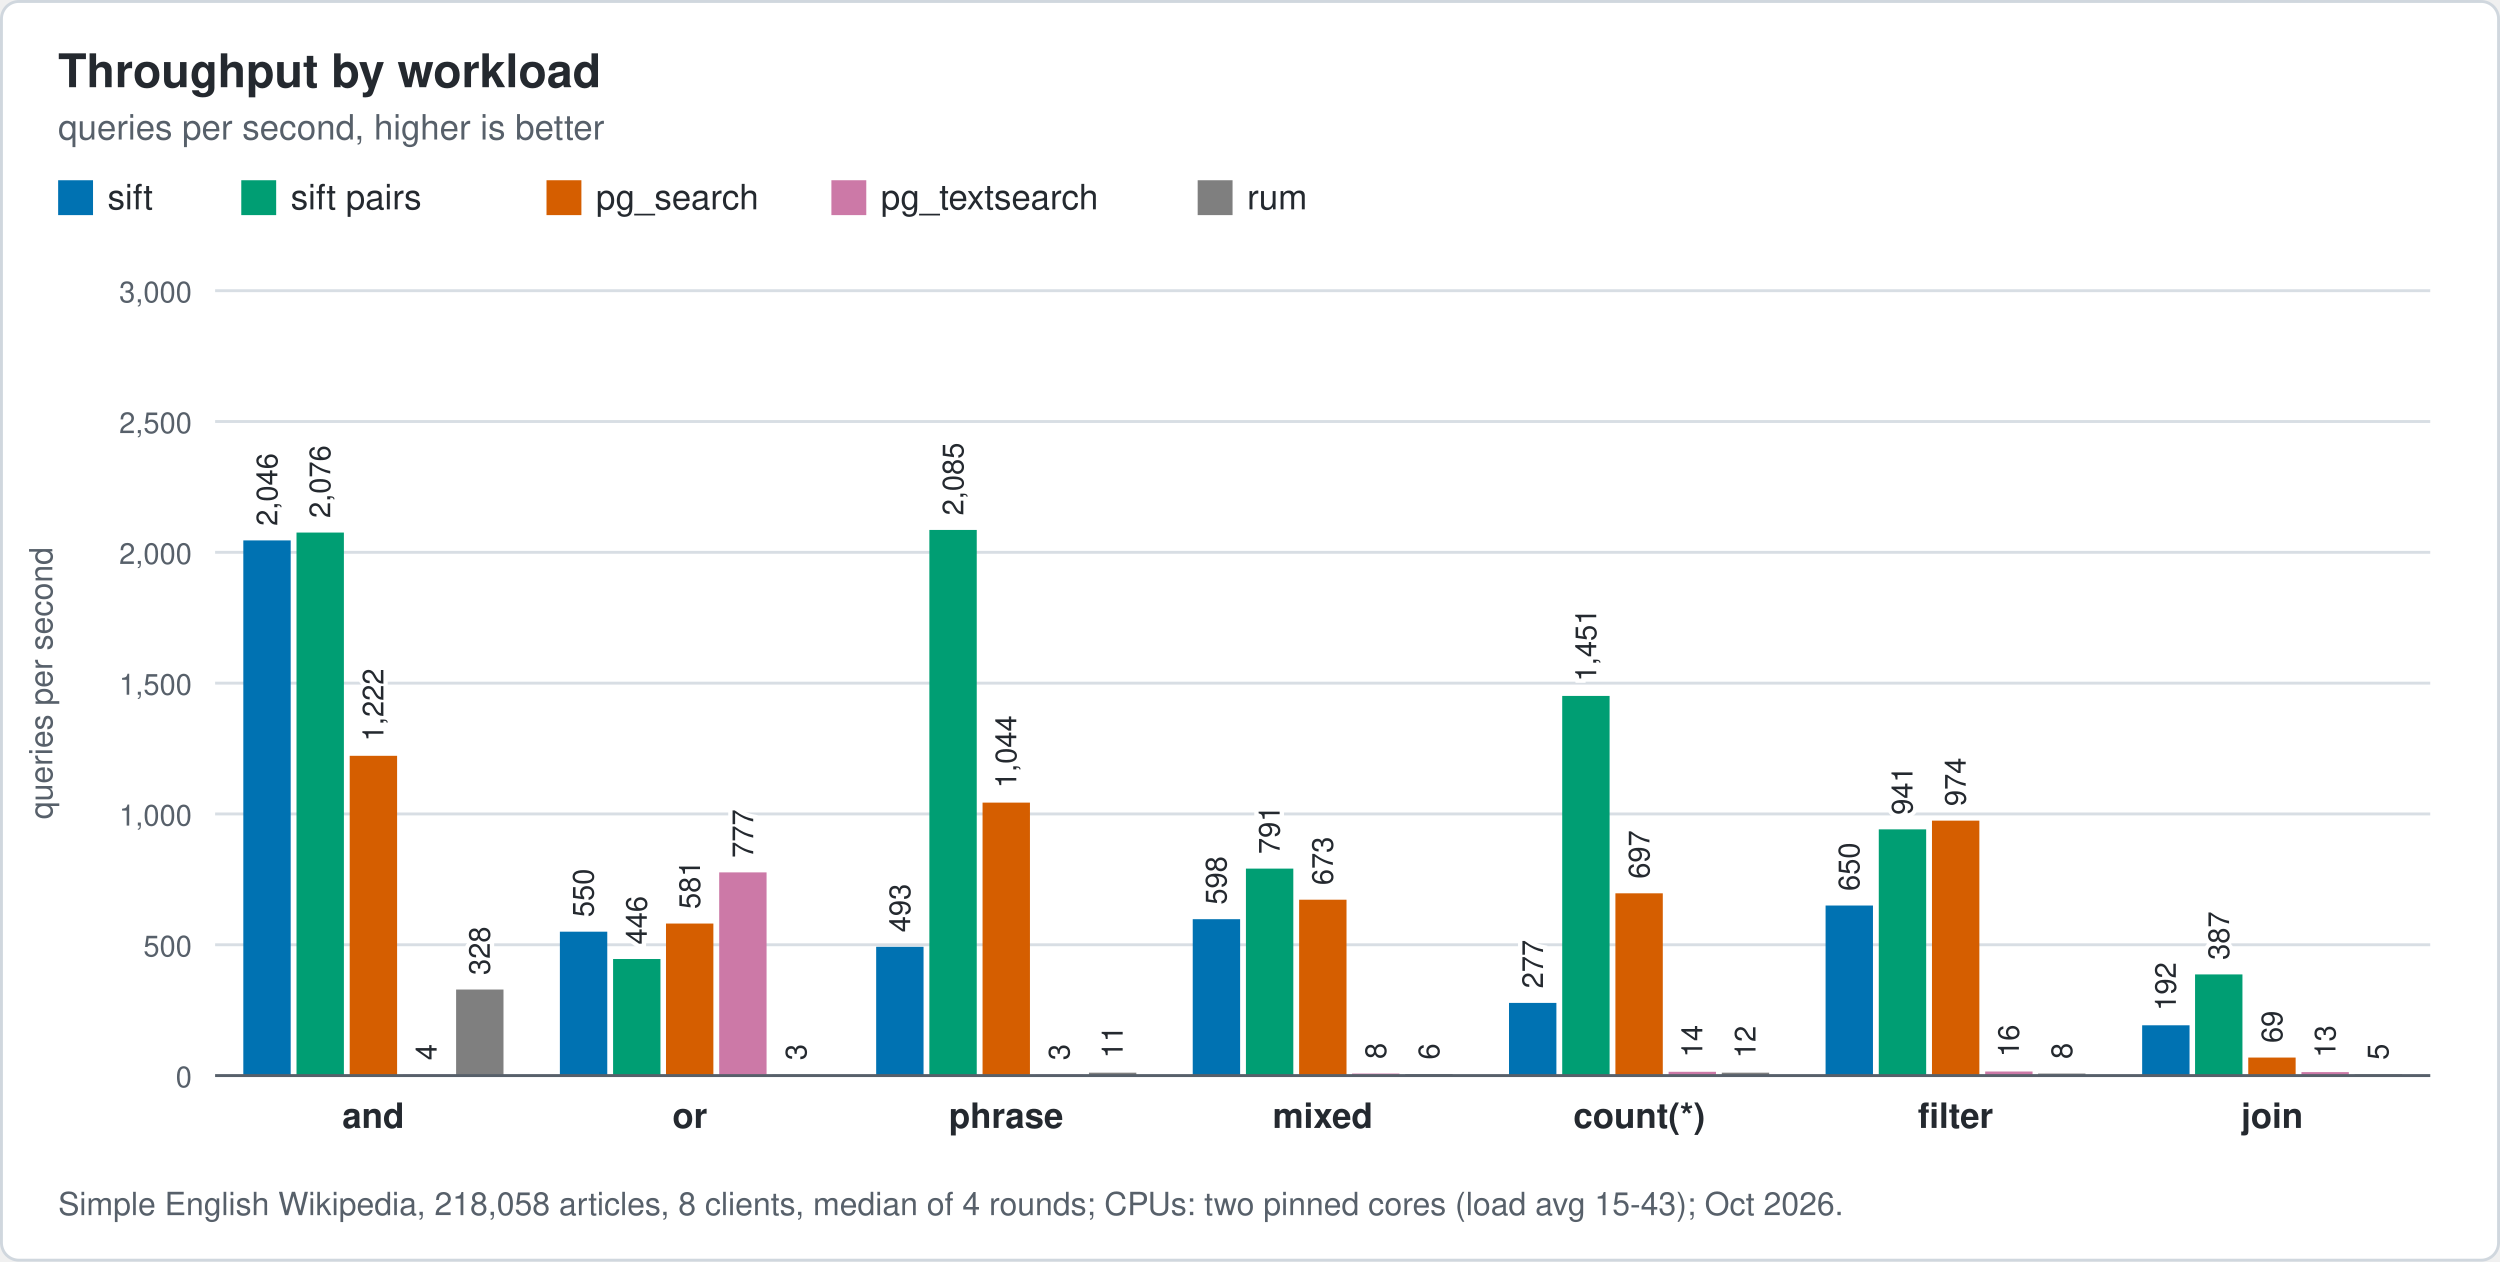
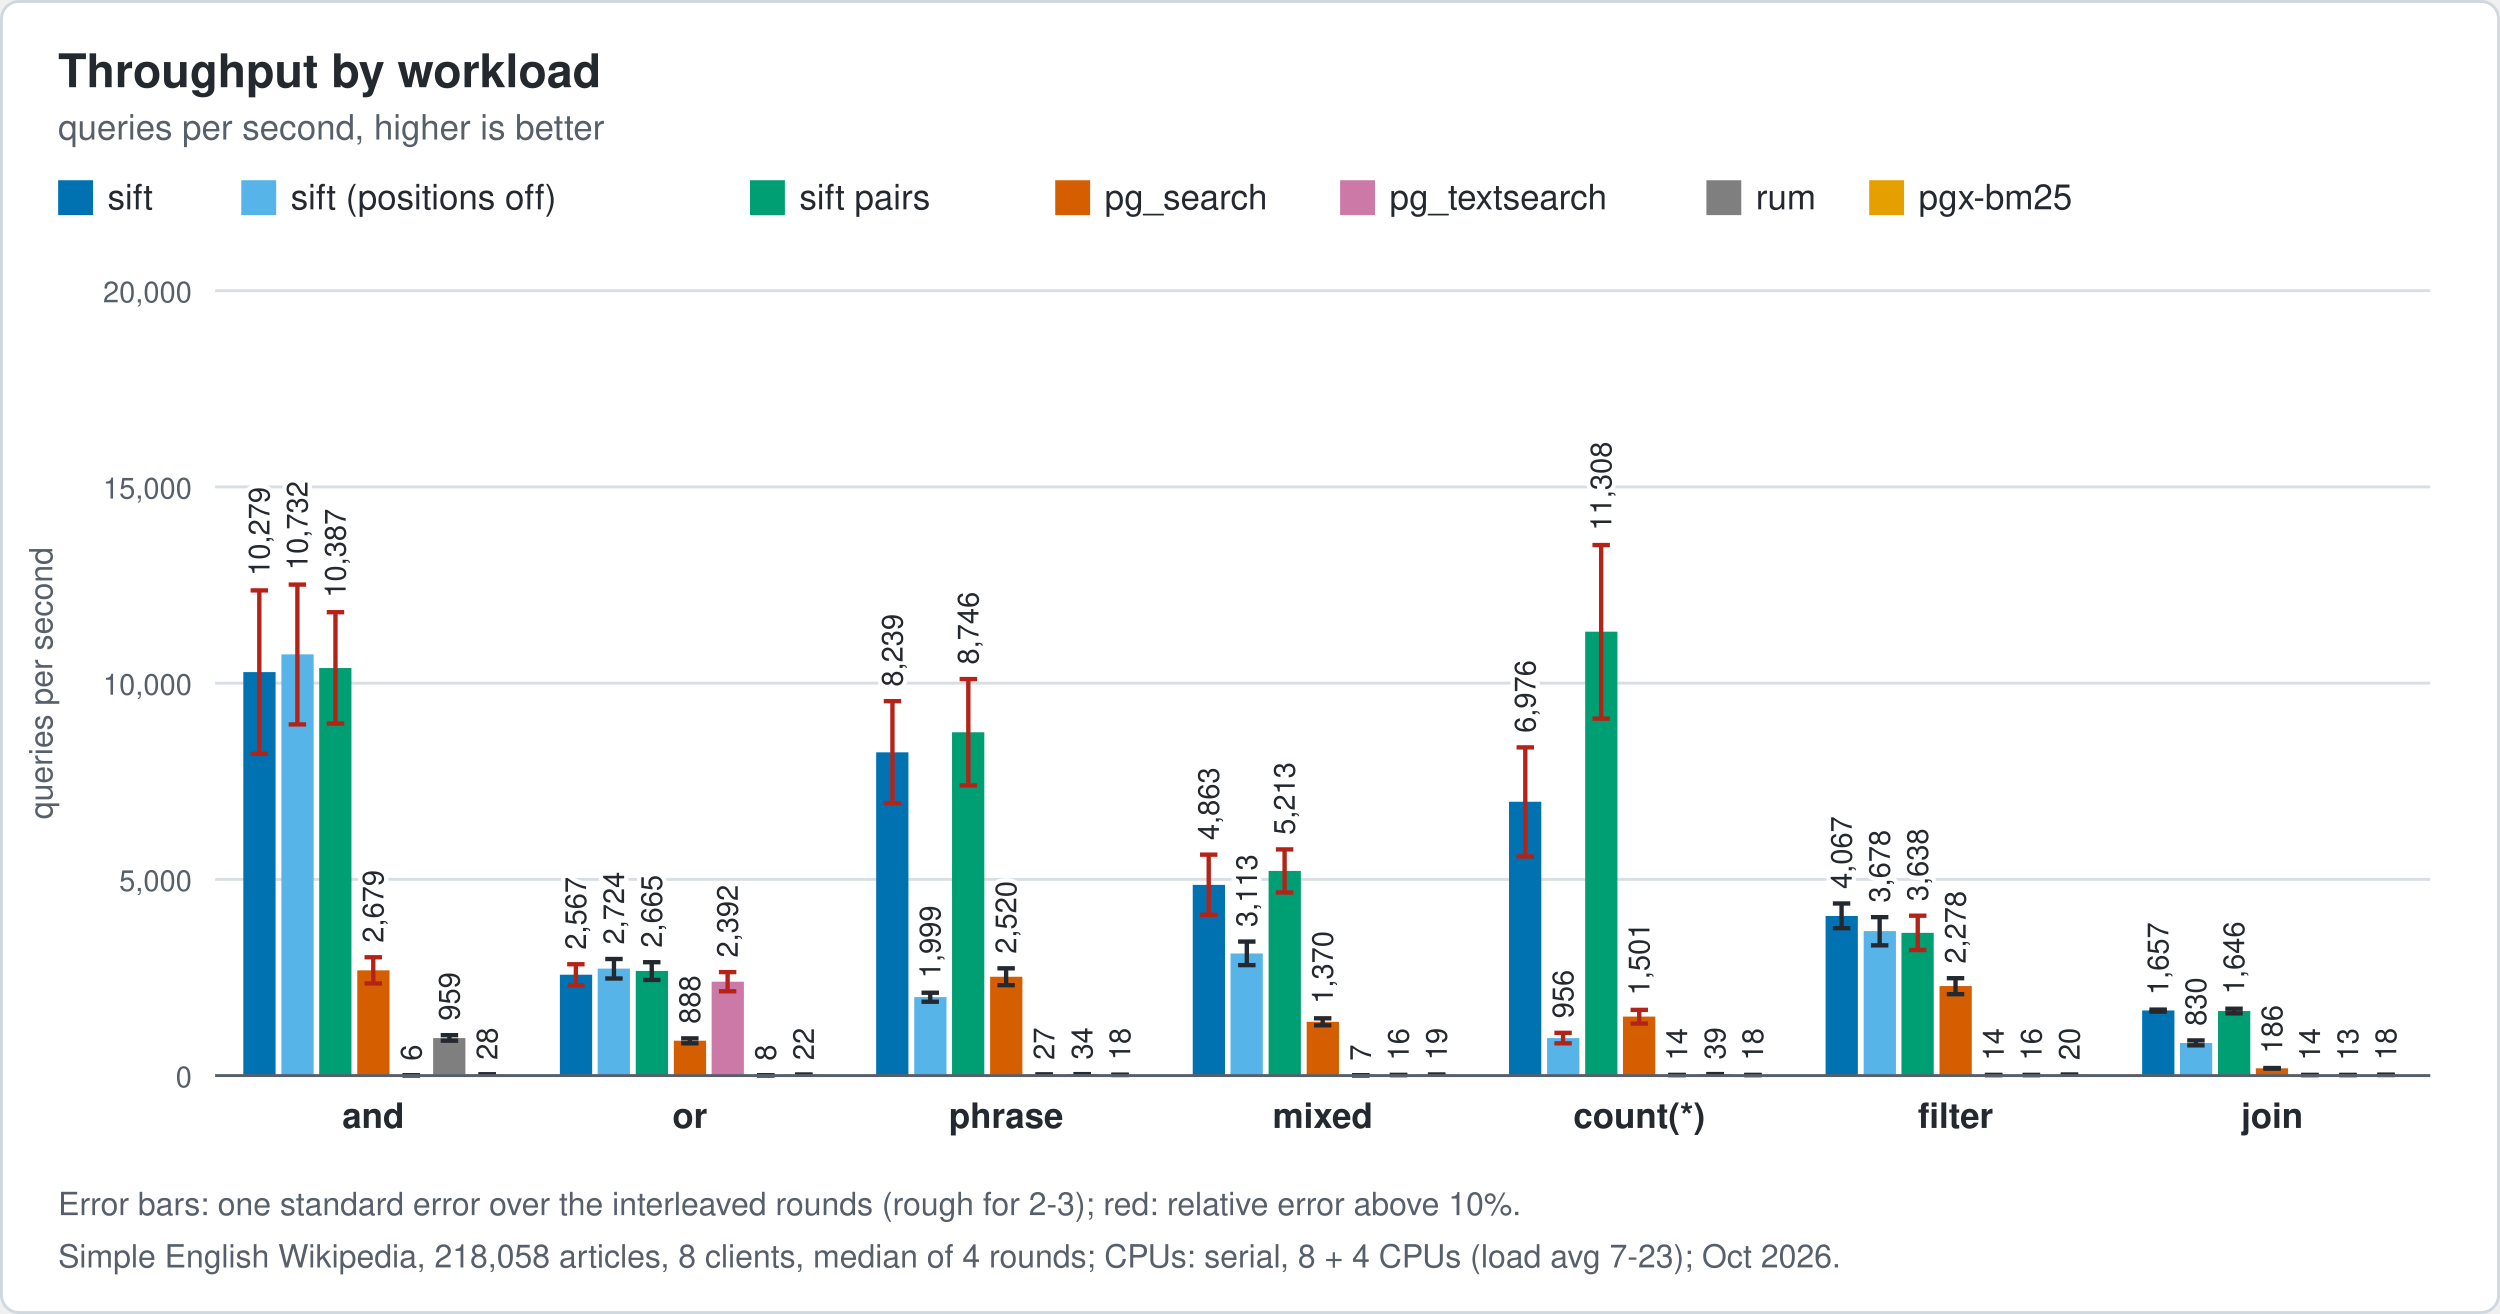
- <svg xmlns="http://www.w3.org/2000/svg" width="860" height="434" viewBox="0 0 860 434" role="img" aria-labelledby="t d" font-family="Helvetica, Arial, sans-serif">
-   <rect x="0.5" y="0.5" width="859" height="433" rx="6" fill="#ffffff" stroke="#d0d7de" />
+ <svg xmlns="http://www.w3.org/2000/svg" width="860" height="452" viewBox="0 0 860 452" role="img" aria-labelledby="t d" font-family="Helvetica, Arial, sans-serif">
+   <rect x="0.5" y="0.5" width="859" height="451" rx="6" fill="#ffffff" stroke="#d0d7de" />
  <text x="20" y="30" font-size="16" text-anchor="start" fill="#24292f" font-weight="bold">Throughput by workload</text>
  <text x="20" y="48" font-size="12" text-anchor="start" fill="#57606a">queries per second, higher is better</text>
  <rect x="20" y="62" width="12" height="12" fill="#0072B2" />
  <text x="37" y="72" font-size="12" text-anchor="start" fill="#24292f">sift</text>
-   <rect x="83" y="62" width="12" height="12" fill="#009E73" />
-   <text x="100" y="72" font-size="12" text-anchor="start" fill="#24292f">sift pairs</text>
-   <rect x="188" y="62" width="12" height="12" fill="#D55E00" />
-   <text x="205" y="72" font-size="12" text-anchor="start" fill="#24292f">pg_search</text>
-   <rect x="286" y="62" width="12" height="12" fill="#CC79A7" />
-   <text x="303" y="72" font-size="12" text-anchor="start" fill="#24292f">pg_textsearch</text>
-   <rect x="412" y="62" width="12" height="12" fill="#7f7f7f" />
-   <text x="429" y="72" font-size="12" text-anchor="start" fill="#24292f">rum</text>
+   <rect x="83" y="62" width="12" height="12" fill="#56B4E9" />
+   <text x="100" y="72" font-size="12" text-anchor="start" fill="#24292f">sift (positions off)</text>
+   <rect x="258" y="62" width="12" height="12" fill="#009E73" />
+   <text x="275" y="72" font-size="12" text-anchor="start" fill="#24292f">sift pairs</text>
+   <rect x="363" y="62" width="12" height="12" fill="#D55E00" />
+   <text x="380" y="72" font-size="12" text-anchor="start" fill="#24292f">pg_search</text>
+   <rect x="461" y="62" width="12" height="12" fill="#CC79A7" />
+   <text x="478" y="72" font-size="12" text-anchor="start" fill="#24292f">pg_textsearch</text>
+   <rect x="587" y="62" width="12" height="12" fill="#7f7f7f" />
+   <text x="604" y="72" font-size="12" text-anchor="start" fill="#24292f">rum</text>
+   <rect x="643" y="62" width="12" height="12" fill="#E69F00" />
+   <text x="660" y="72" font-size="12" text-anchor="start" fill="#24292f">pgx-bm25</text>
  <line x1="74" y1="370" x2="836" y2="370" stroke="#d8dee4" stroke-width="1" />
  <text x="66" y="374" font-size="10" text-anchor="end" fill="#57606a">0</text>
-   <line x1="74" y1="325" x2="836" y2="325" stroke="#d8dee4" stroke-width="1" />
-   <text x="66" y="329" font-size="10" text-anchor="end" fill="#57606a">500</text>
-   <line x1="74" y1="280" x2="836" y2="280" stroke="#d8dee4" stroke-width="1" />
-   <text x="66" y="284" font-size="10" text-anchor="end" fill="#57606a">1,000</text>
+   <line x1="74" y1="302.5" x2="836" y2="302.5" stroke="#d8dee4" stroke-width="1" />
+   <text x="66" y="306.5" font-size="10" text-anchor="end" fill="#57606a">5,000</text>
  <line x1="74" y1="235" x2="836" y2="235" stroke="#d8dee4" stroke-width="1" />
-   <text x="66" y="239" font-size="10" text-anchor="end" fill="#57606a">1,500</text>
-   <line x1="74" y1="190" x2="836" y2="190" stroke="#d8dee4" stroke-width="1" />
-   <text x="66" y="194" font-size="10" text-anchor="end" fill="#57606a">2,000</text>
-   <line x1="74" y1="145" x2="836" y2="145" stroke="#d8dee4" stroke-width="1" />
-   <text x="66" y="149" font-size="10" text-anchor="end" fill="#57606a">2,500</text>
+   <text x="66" y="239" font-size="10" text-anchor="end" fill="#57606a">10,000</text>
+   <line x1="74" y1="167.5" x2="836" y2="167.5" stroke="#d8dee4" stroke-width="1" />
+   <text x="66" y="171.5" font-size="10" text-anchor="end" fill="#57606a">15,000</text>
  <line x1="74" y1="100" x2="836" y2="100" stroke="#d8dee4" stroke-width="1" />
-   <text x="66" y="104" font-size="10" text-anchor="end" fill="#57606a">3,000</text>
+   <text x="66" y="104" font-size="10" text-anchor="end" fill="#57606a">20,000</text>
  <text transform="translate(18 235) rotate(-90)" font-size="11" text-anchor="middle" fill="#57606a">queries per second</text>
-   <rect x="83.7" y="185.9" width="16.3" height="184.1" fill="#0072B2" />
-   <text transform="translate(95.4 180.9) rotate(-90)" font-size="10" text-anchor="start" fill="#24292f" stroke="#ffffff" stroke-width="3" paint-order="stroke">2,046</text>
-   <rect x="102" y="183.2" width="16.3" height="186.8" fill="#009E73" />
-   <text transform="translate(113.6 178.2) rotate(-90)" font-size="10" text-anchor="start" fill="#24292f" stroke="#ffffff" stroke-width="3" paint-order="stroke">2,076</text>
-   <rect x="120.3" y="260" width="16.3" height="110" fill="#D55E00" />
-   <text transform="translate(131.9 255) rotate(-90)" font-size="10" text-anchor="start" fill="#24292f" stroke="#ffffff" stroke-width="3" paint-order="stroke">1,222</text>
-   <rect x="138.6" y="369.7" width="16.3" height="0.3" fill="#CC79A7" />
-   <text transform="translate(150.2 364.7) rotate(-90)" font-size="10" text-anchor="start" fill="#24292f" stroke="#ffffff" stroke-width="3" paint-order="stroke">4</text>
-   <rect x="156.9" y="340.4" width="16.3" height="29.6" fill="#7f7f7f" />
-   <text transform="translate(168.5 335.4) rotate(-90)" font-size="10" text-anchor="start" fill="#24292f" stroke="#ffffff" stroke-width="3" paint-order="stroke">328</text>
+   <rect x="83.7" y="231.2" width="11.1" height="138.8" fill="#0072B2" />
+   <line x1="89.2" y1="203.1" x2="89.2" y2="259.3" stroke="#b42318" stroke-width="1.5" />
+   <line x1="86.2" y1="203.1" x2="92.2" y2="203.1" stroke="#b42318" stroke-width="1.5" />
+   <line x1="86.2" y1="259.3" x2="92.2" y2="259.3" stroke="#b42318" stroke-width="1.5" />
+   <text transform="translate(92.7 198.1) rotate(-90)" font-size="10" text-anchor="start" fill="#24292f" stroke="#ffffff" stroke-width="3" paint-order="stroke">10,279</text>
+   <rect x="96.8" y="225.1" width="11.1" height="144.9" fill="#56B4E9" />
+   <line x1="102.3" y1="201.1" x2="102.3" y2="249.2" stroke="#b42318" stroke-width="1.5" />
+   <line x1="99.3" y1="201.1" x2="105.3" y2="201.1" stroke="#b42318" stroke-width="1.5" />
+   <line x1="99.3" y1="249.2" x2="105.3" y2="249.2" stroke="#b42318" stroke-width="1.5" />
+   <text transform="translate(105.8 196.1) rotate(-90)" font-size="10" text-anchor="start" fill="#24292f" stroke="#ffffff" stroke-width="3" paint-order="stroke">10,732</text>
+   <rect x="109.8" y="229.8" width="11.1" height="140.2" fill="#009E73" />
+   <line x1="115.4" y1="210.6" x2="115.4" y2="248.9" stroke="#b42318" stroke-width="1.5" />
+   <line x1="112.4" y1="210.6" x2="118.4" y2="210.6" stroke="#b42318" stroke-width="1.5" />
+   <line x1="112.4" y1="248.9" x2="118.4" y2="248.9" stroke="#b42318" stroke-width="1.5" />
+   <text transform="translate(118.9 205.6) rotate(-90)" font-size="10" text-anchor="start" fill="#24292f" stroke="#ffffff" stroke-width="3" paint-order="stroke">10,387</text>
+   <rect x="122.9" y="333.8" width="11.1" height="36.2" fill="#D55E00" />
+   <line x1="128.4" y1="329.3" x2="128.4" y2="338.3" stroke="#b42318" stroke-width="1.5" />
+   <line x1="125.4" y1="329.3" x2="131.4" y2="329.3" stroke="#b42318" stroke-width="1.5" />
+   <line x1="125.4" y1="338.3" x2="131.4" y2="338.3" stroke="#b42318" stroke-width="1.5" />
+   <text transform="translate(131.9 324.3) rotate(-90)" font-size="10" text-anchor="start" fill="#24292f" stroke="#ffffff" stroke-width="3" paint-order="stroke">2,679</text>
+   <rect x="136" y="369.9" width="11.1" height="0.1" fill="#CC79A7" />
+   <line x1="141.5" y1="369.9" x2="141.5" y2="369.9" stroke="#24292f" stroke-width="1.5" />
+   <line x1="138.5" y1="369.9" x2="144.5" y2="369.9" stroke="#24292f" stroke-width="1.5" />
+   <line x1="138.5" y1="369.9" x2="144.5" y2="369.9" stroke="#24292f" stroke-width="1.5" />
+   <text transform="translate(145 364.9) rotate(-90)" font-size="10" text-anchor="start" fill="#24292f" stroke="#ffffff" stroke-width="3" paint-order="stroke">6</text>
+   <rect x="149" y="357.1" width="11.1" height="12.9" fill="#7f7f7f" />
+   <line x1="154.6" y1="356.1" x2="154.6" y2="358" stroke="#24292f" stroke-width="1.5" />
+   <line x1="151.6" y1="356.1" x2="157.6" y2="356.1" stroke="#24292f" stroke-width="1.5" />
+   <line x1="151.6" y1="358" x2="157.6" y2="358" stroke="#24292f" stroke-width="1.5" />
+   <text transform="translate(158.1 351.1) rotate(-90)" font-size="10" text-anchor="start" fill="#24292f" stroke="#ffffff" stroke-width="3" paint-order="stroke">959</text>
+   <rect x="162.1" y="369.6" width="11.1" height="0.4" fill="#E69F00" />
+   <line x1="167.6" y1="369.6" x2="167.6" y2="369.6" stroke="#24292f" stroke-width="1.5" />
+   <line x1="164.6" y1="369.6" x2="170.6" y2="369.6" stroke="#24292f" stroke-width="1.5" />
+   <line x1="164.6" y1="369.6" x2="170.6" y2="369.6" stroke="#24292f" stroke-width="1.5" />
+   <text transform="translate(171.1 364.6) rotate(-90)" font-size="10" text-anchor="start" fill="#24292f" stroke="#ffffff" stroke-width="3" paint-order="stroke">28</text>
  <text x="128.4" y="388" font-size="12" text-anchor="middle" fill="#24292f" font-weight="bold">and</text>
-   <rect x="192.6" y="320.5" width="16.3" height="49.5" fill="#0072B2" />
-   <text transform="translate(204.2 315.5) rotate(-90)" font-size="10" text-anchor="start" fill="#24292f" stroke="#ffffff" stroke-width="3" paint-order="stroke">550</text>
-   <rect x="210.9" y="329.9" width="16.3" height="40.1" fill="#009E73" />
-   <text transform="translate(222.5 324.9) rotate(-90)" font-size="10" text-anchor="start" fill="#24292f" stroke="#ffffff" stroke-width="3" paint-order="stroke">446</text>
-   <rect x="229.1" y="317.7" width="16.3" height="52.3" fill="#D55E00" />
-   <text transform="translate(240.8 312.7) rotate(-90)" font-size="10" text-anchor="start" fill="#24292f" stroke="#ffffff" stroke-width="3" paint-order="stroke">581</text>
-   <rect x="247.4" y="300.1" width="16.3" height="69.9" fill="#CC79A7" />
-   <text transform="translate(259.1 295.1) rotate(-90)" font-size="10" text-anchor="start" fill="#24292f" stroke="#ffffff" stroke-width="3" paint-order="stroke">777</text>
-   <rect x="265.7" y="369.7" width="16.3" height="0.3" fill="#7f7f7f" />
-   <text transform="translate(277.4 364.7) rotate(-90)" font-size="10" text-anchor="start" fill="#24292f" stroke="#ffffff" stroke-width="3" paint-order="stroke">3</text>
+   <rect x="192.6" y="335.3" width="11.1" height="34.7" fill="#0072B2" />
+   <line x1="198.1" y1="331.7" x2="198.1" y2="339" stroke="#b42318" stroke-width="1.5" />
+   <line x1="195.1" y1="331.7" x2="201.1" y2="331.7" stroke="#b42318" stroke-width="1.5" />
+   <line x1="195.1" y1="339" x2="201.1" y2="339" stroke="#b42318" stroke-width="1.5" />
+   <text transform="translate(201.6 326.7) rotate(-90)" font-size="10" text-anchor="start" fill="#24292f" stroke="#ffffff" stroke-width="3" paint-order="stroke">2,567</text>
+   <rect x="205.6" y="333.2" width="11.1" height="36.8" fill="#56B4E9" />
+   <line x1="211.2" y1="329.9" x2="211.2" y2="336.6" stroke="#24292f" stroke-width="1.5" />
+   <line x1="208.2" y1="329.9" x2="214.2" y2="329.9" stroke="#24292f" stroke-width="1.5" />
+   <line x1="208.2" y1="336.6" x2="214.2" y2="336.6" stroke="#24292f" stroke-width="1.5" />
+   <text transform="translate(214.7 324.9) rotate(-90)" font-size="10" text-anchor="start" fill="#24292f" stroke="#ffffff" stroke-width="3" paint-order="stroke">2,724</text>
+   <rect x="218.7" y="334" width="11.1" height="36" fill="#009E73" />
+   <line x1="224.2" y1="331" x2="224.2" y2="337.1" stroke="#24292f" stroke-width="1.5" />
+   <line x1="221.2" y1="331" x2="227.2" y2="331" stroke="#24292f" stroke-width="1.5" />
+   <line x1="221.2" y1="337.1" x2="227.2" y2="337.1" stroke="#24292f" stroke-width="1.5" />
+   <text transform="translate(227.7 326) rotate(-90)" font-size="10" text-anchor="start" fill="#24292f" stroke="#ffffff" stroke-width="3" paint-order="stroke">2,665</text>
+   <rect x="231.8" y="358" width="11.1" height="12" fill="#D55E00" />
+   <line x1="237.3" y1="357.2" x2="237.3" y2="358.9" stroke="#24292f" stroke-width="1.5" />
+   <line x1="234.3" y1="357.2" x2="240.3" y2="357.2" stroke="#24292f" stroke-width="1.5" />
+   <line x1="234.3" y1="358.9" x2="240.3" y2="358.9" stroke="#24292f" stroke-width="1.5" />
+   <text transform="translate(240.8 352.2) rotate(-90)" font-size="10" text-anchor="start" fill="#24292f" stroke="#ffffff" stroke-width="3" paint-order="stroke">888</text>
+   <rect x="244.8" y="337.7" width="11.1" height="32.3" fill="#CC79A7" />
+   <line x1="250.3" y1="334.4" x2="250.3" y2="341" stroke="#b42318" stroke-width="1.5" />
+   <line x1="247.3" y1="334.4" x2="253.3" y2="334.4" stroke="#b42318" stroke-width="1.5" />
+   <line x1="247.3" y1="341" x2="253.3" y2="341" stroke="#b42318" stroke-width="1.5" />
+   <text transform="translate(253.8 329.4) rotate(-90)" font-size="10" text-anchor="start" fill="#24292f" stroke="#ffffff" stroke-width="3" paint-order="stroke">2,392</text>
+   <rect x="257.9" y="369.9" width="11.1" height="0.1" fill="#7f7f7f" />
+   <line x1="263.4" y1="369.9" x2="263.4" y2="369.9" stroke="#24292f" stroke-width="1.5" />
+   <line x1="260.4" y1="369.9" x2="266.4" y2="369.9" stroke="#24292f" stroke-width="1.5" />
+   <line x1="260.4" y1="369.9" x2="266.4" y2="369.9" stroke="#24292f" stroke-width="1.5" />
+   <text transform="translate(266.9 364.9) rotate(-90)" font-size="10" text-anchor="start" fill="#24292f" stroke="#ffffff" stroke-width="3" paint-order="stroke">8</text>
+   <rect x="270.9" y="369.7" width="11.1" height="0.3" fill="#E69F00" />
+   <line x1="276.5" y1="369.7" x2="276.5" y2="369.7" stroke="#24292f" stroke-width="1.5" />
+   <line x1="273.5" y1="369.7" x2="279.5" y2="369.7" stroke="#24292f" stroke-width="1.5" />
+   <line x1="273.5" y1="369.7" x2="279.5" y2="369.7" stroke="#24292f" stroke-width="1.5" />
+   <text transform="translate(280 364.7) rotate(-90)" font-size="10" text-anchor="start" fill="#24292f" stroke="#ffffff" stroke-width="3" paint-order="stroke">22</text>
  <text x="237.3" y="388" font-size="12" text-anchor="middle" fill="#24292f" font-weight="bold">or</text>
-   <rect x="301.4" y="325.7" width="16.3" height="44.3" fill="#0072B2" />
-   <text transform="translate(313.1 320.7) rotate(-90)" font-size="10" text-anchor="start" fill="#24292f" stroke="#ffffff" stroke-width="3" paint-order="stroke">493</text>
-   <rect x="319.7" y="182.3" width="16.3" height="187.7" fill="#009E73" />
-   <text transform="translate(331.4 177.3) rotate(-90)" font-size="10" text-anchor="start" fill="#24292f" stroke="#ffffff" stroke-width="3" paint-order="stroke">2,085</text>
-   <rect x="338" y="276.1" width="16.3" height="93.9" fill="#D55E00" />
-   <text transform="translate(349.6 271.1) rotate(-90)" font-size="10" text-anchor="start" fill="#24292f" stroke="#ffffff" stroke-width="3" paint-order="stroke">1,044</text>
-   <rect x="356.3" y="369.7" width="16.3" height="0.3" fill="#CC79A7" />
-   <text transform="translate(367.9 364.7) rotate(-90)" font-size="10" text-anchor="start" fill="#24292f" stroke="#ffffff" stroke-width="3" paint-order="stroke">3</text>
-   <rect x="374.6" y="369" width="16.3" height="1" fill="#7f7f7f" />
-   <text transform="translate(386.2 364) rotate(-90)" font-size="10" text-anchor="start" fill="#24292f" stroke="#ffffff" stroke-width="3" paint-order="stroke">11</text>
+   <rect x="301.4" y="258.8" width="11.1" height="111.2" fill="#0072B2" />
+   <line x1="307" y1="241.2" x2="307" y2="276.3" stroke="#b42318" stroke-width="1.5" />
+   <line x1="304" y1="241.2" x2="310" y2="241.2" stroke="#b42318" stroke-width="1.5" />
+   <line x1="304" y1="276.3" x2="310" y2="276.3" stroke="#b42318" stroke-width="1.5" />
+   <text transform="translate(310.5 236.2) rotate(-90)" font-size="10" text-anchor="start" fill="#24292f" stroke="#ffffff" stroke-width="3" paint-order="stroke">8,239</text>
+   <rect x="314.5" y="343" width="11.1" height="27" fill="#56B4E9" />
+   <line x1="320" y1="341.5" x2="320" y2="344.6" stroke="#24292f" stroke-width="1.5" />
+   <line x1="317" y1="341.5" x2="323" y2="341.5" stroke="#24292f" stroke-width="1.5" />
+   <line x1="317" y1="344.6" x2="323" y2="344.6" stroke="#24292f" stroke-width="1.5" />
+   <text transform="translate(323.5 336.5) rotate(-90)" font-size="10" text-anchor="start" fill="#24292f" stroke="#ffffff" stroke-width="3" paint-order="stroke">1,999</text>
+   <rect x="327.5" y="251.9" width="11.1" height="118.1" fill="#009E73" />
+   <line x1="333.1" y1="233.6" x2="333.1" y2="270.2" stroke="#b42318" stroke-width="1.5" />
+   <line x1="330.1" y1="233.6" x2="336.1" y2="233.6" stroke="#b42318" stroke-width="1.5" />
+   <line x1="330.1" y1="270.2" x2="336.1" y2="270.2" stroke="#b42318" stroke-width="1.5" />
+   <text transform="translate(336.6 228.6) rotate(-90)" font-size="10" text-anchor="start" fill="#24292f" stroke="#ffffff" stroke-width="3" paint-order="stroke">8,746</text>
+   <rect x="340.6" y="336" width="11.1" height="34" fill="#D55E00" />
+   <line x1="346.1" y1="333.1" x2="346.1" y2="338.9" stroke="#24292f" stroke-width="1.5" />
+   <line x1="343.1" y1="333.1" x2="349.1" y2="333.1" stroke="#24292f" stroke-width="1.5" />
+   <line x1="343.1" y1="338.9" x2="349.1" y2="338.9" stroke="#24292f" stroke-width="1.5" />
+   <text transform="translate(349.6 328.1) rotate(-90)" font-size="10" text-anchor="start" fill="#24292f" stroke="#ffffff" stroke-width="3" paint-order="stroke">2,520</text>
+   <rect x="353.7" y="369.6" width="11.1" height="0.4" fill="#CC79A7" />
+   <line x1="359.2" y1="369.6" x2="359.2" y2="369.7" stroke="#24292f" stroke-width="1.5" />
+   <line x1="356.2" y1="369.6" x2="362.2" y2="369.6" stroke="#24292f" stroke-width="1.5" />
+   <line x1="356.2" y1="369.7" x2="362.2" y2="369.7" stroke="#24292f" stroke-width="1.5" />
+   <text transform="translate(362.7 364.6) rotate(-90)" font-size="10" text-anchor="start" fill="#24292f" stroke="#ffffff" stroke-width="3" paint-order="stroke">27</text>
+   <rect x="366.7" y="369.5" width="11.1" height="0.5" fill="#7f7f7f" />
+   <line x1="372.3" y1="369.5" x2="372.3" y2="369.6" stroke="#24292f" stroke-width="1.5" />
+   <line x1="369.3" y1="369.5" x2="375.3" y2="369.5" stroke="#24292f" stroke-width="1.5" />
+   <line x1="369.3" y1="369.6" x2="375.3" y2="369.6" stroke="#24292f" stroke-width="1.5" />
+   <text transform="translate(375.8 364.5) rotate(-90)" font-size="10" text-anchor="start" fill="#24292f" stroke="#ffffff" stroke-width="3" paint-order="stroke">34</text>
+   <rect x="379.8" y="369.8" width="11.1" height="0.2" fill="#E69F00" />
+   <line x1="385.3" y1="369.7" x2="385.3" y2="369.8" stroke="#24292f" stroke-width="1.5" />
+   <line x1="382.3" y1="369.7" x2="388.3" y2="369.7" stroke="#24292f" stroke-width="1.5" />
+   <line x1="382.3" y1="369.8" x2="388.3" y2="369.8" stroke="#24292f" stroke-width="1.5" />
+   <text transform="translate(388.8 364.7) rotate(-90)" font-size="10" text-anchor="start" fill="#24292f" stroke="#ffffff" stroke-width="3" paint-order="stroke">18</text>
  <text x="346.1" y="388" font-size="12" text-anchor="middle" fill="#24292f" font-weight="bold">phrase</text>
-   <rect x="410.3" y="316.2" width="16.3" height="53.8" fill="#0072B2" />
-   <text transform="translate(421.9 311.2) rotate(-90)" font-size="10" text-anchor="start" fill="#24292f" stroke="#ffffff" stroke-width="3" paint-order="stroke">598</text>
-   <rect x="428.6" y="298.8" width="16.3" height="71.2" fill="#009E73" />
-   <text transform="translate(440.2 293.8) rotate(-90)" font-size="10" text-anchor="start" fill="#24292f" stroke="#ffffff" stroke-width="3" paint-order="stroke">791</text>
-   <rect x="446.9" y="309.5" width="16.3" height="60.5" fill="#D55E00" />
-   <text transform="translate(458.5 304.5) rotate(-90)" font-size="10" text-anchor="start" fill="#24292f" stroke="#ffffff" stroke-width="3" paint-order="stroke">673</text>
-   <rect x="465.1" y="369.3" width="16.3" height="0.7" fill="#CC79A7" />
-   <text transform="translate(476.8 364.3) rotate(-90)" font-size="10" text-anchor="start" fill="#24292f" stroke="#ffffff" stroke-width="3" paint-order="stroke">8</text>
-   <rect x="483.4" y="369.5" width="16.3" height="0.5" fill="#7f7f7f" />
-   <text transform="translate(495.1 364.5) rotate(-90)" font-size="10" text-anchor="start" fill="#24292f" stroke="#ffffff" stroke-width="3" paint-order="stroke">6</text>
+   <rect x="410.3" y="304.4" width="11.1" height="65.6" fill="#0072B2" />
+   <line x1="415.8" y1="294" x2="415.8" y2="314.7" stroke="#b42318" stroke-width="1.5" />
+   <line x1="412.8" y1="294" x2="418.8" y2="294" stroke="#b42318" stroke-width="1.5" />
+   <line x1="412.8" y1="314.7" x2="418.8" y2="314.7" stroke="#b42318" stroke-width="1.5" />
+   <text transform="translate(419.3 289) rotate(-90)" font-size="10" text-anchor="start" fill="#24292f" stroke="#ffffff" stroke-width="3" paint-order="stroke">4,863</text>
+   <rect x="423.3" y="328" width="11.1" height="42" fill="#56B4E9" />
+   <line x1="428.9" y1="323.9" x2="428.9" y2="332" stroke="#24292f" stroke-width="1.5" />
+   <line x1="425.9" y1="323.9" x2="431.9" y2="323.9" stroke="#24292f" stroke-width="1.5" />
+   <line x1="425.9" y1="332" x2="431.9" y2="332" stroke="#24292f" stroke-width="1.5" />
+   <text transform="translate(432.4 318.9) rotate(-90)" font-size="10" text-anchor="start" fill="#24292f" stroke="#ffffff" stroke-width="3" paint-order="stroke">3,113</text>
+   <rect x="436.4" y="299.6" width="11.1" height="70.4" fill="#009E73" />
+   <line x1="441.9" y1="292.2" x2="441.9" y2="307" stroke="#b42318" stroke-width="1.5" />
+   <line x1="438.9" y1="292.2" x2="444.9" y2="292.2" stroke="#b42318" stroke-width="1.5" />
+   <line x1="438.9" y1="307" x2="444.9" y2="307" stroke="#b42318" stroke-width="1.5" />
+   <text transform="translate(445.4 287.2) rotate(-90)" font-size="10" text-anchor="start" fill="#24292f" stroke="#ffffff" stroke-width="3" paint-order="stroke">5,213</text>
+   <rect x="449.5" y="351.5" width="11.1" height="18.5" fill="#D55E00" />
+   <line x1="455" y1="350.3" x2="455" y2="352.7" stroke="#24292f" stroke-width="1.5" />
+   <line x1="452" y1="350.3" x2="458" y2="350.3" stroke="#24292f" stroke-width="1.5" />
+   <line x1="452" y1="352.7" x2="458" y2="352.7" stroke="#24292f" stroke-width="1.5" />
+   <text transform="translate(458.5 345.3) rotate(-90)" font-size="10" text-anchor="start" fill="#24292f" stroke="#ffffff" stroke-width="3" paint-order="stroke">1,370</text>
+   <rect x="462.5" y="369.9" width="11.1" height="0.1" fill="#CC79A7" />
+   <line x1="468.1" y1="369.9" x2="468.1" y2="369.9" stroke="#24292f" stroke-width="1.5" />
+   <line x1="465.1" y1="369.9" x2="471.1" y2="369.9" stroke="#24292f" stroke-width="1.5" />
+   <line x1="465.1" y1="369.9" x2="471.1" y2="369.9" stroke="#24292f" stroke-width="1.5" />
+   <text transform="translate(471.6 364.9) rotate(-90)" font-size="10" text-anchor="start" fill="#24292f" stroke="#ffffff" stroke-width="3" paint-order="stroke">7</text>
+   <rect x="475.6" y="369.8" width="11.1" height="0.2" fill="#7f7f7f" />
+   <line x1="481.1" y1="369.8" x2="481.1" y2="369.8" stroke="#24292f" stroke-width="1.5" />
+   <line x1="478.1" y1="369.8" x2="484.1" y2="369.8" stroke="#24292f" stroke-width="1.5" />
+   <line x1="478.1" y1="369.8" x2="484.1" y2="369.8" stroke="#24292f" stroke-width="1.5" />
+   <text transform="translate(484.6 364.8) rotate(-90)" font-size="10" text-anchor="start" fill="#24292f" stroke="#ffffff" stroke-width="3" paint-order="stroke">16</text>
+   <rect x="488.7" y="369.7" width="11.1" height="0.3" fill="#E69F00" />
+   <line x1="494.2" y1="369.7" x2="494.2" y2="369.7" stroke="#24292f" stroke-width="1.5" />
+   <line x1="491.2" y1="369.7" x2="497.2" y2="369.7" stroke="#24292f" stroke-width="1.5" />
+   <line x1="491.2" y1="369.7" x2="497.2" y2="369.7" stroke="#24292f" stroke-width="1.5" />
+   <text transform="translate(497.7 364.7) rotate(-90)" font-size="10" text-anchor="start" fill="#24292f" stroke="#ffffff" stroke-width="3" paint-order="stroke">19</text>
  <text x="455" y="388" font-size="12" text-anchor="middle" fill="#24292f" font-weight="bold">mixed</text>
-   <rect x="519.1" y="345" width="16.3" height="25" fill="#0072B2" />
-   <text transform="translate(530.8 340) rotate(-90)" font-size="10" text-anchor="start" fill="#24292f" stroke="#ffffff" stroke-width="3" paint-order="stroke">277</text>
-   <rect x="537.4" y="239.4" width="16.3" height="130.6" fill="#009E73" />
-   <text transform="translate(549.1 234.4) rotate(-90)" font-size="10" text-anchor="start" fill="#24292f" stroke="#ffffff" stroke-width="3" paint-order="stroke">1,451</text>
-   <rect x="555.7" y="307.3" width="16.3" height="62.7" fill="#D55E00" />
-   <text transform="translate(567.4 302.3) rotate(-90)" font-size="10" text-anchor="start" fill="#24292f" stroke="#ffffff" stroke-width="3" paint-order="stroke">697</text>
-   <rect x="574" y="368.7" width="16.3" height="1.3" fill="#CC79A7" />
-   <text transform="translate(585.6 363.7) rotate(-90)" font-size="10" text-anchor="start" fill="#24292f" stroke="#ffffff" stroke-width="3" paint-order="stroke">14</text>
-   <rect x="592.3" y="369" width="16.3" height="1" fill="#7f7f7f" />
-   <text transform="translate(603.9 364) rotate(-90)" font-size="10" text-anchor="start" fill="#24292f" stroke="#ffffff" stroke-width="3" paint-order="stroke">12</text>
+   <rect x="519.1" y="275.8" width="11.1" height="94.2" fill="#0072B2" />
+   <line x1="524.7" y1="257.1" x2="524.7" y2="294.6" stroke="#b42318" stroke-width="1.5" />
+   <line x1="521.7" y1="257.1" x2="527.7" y2="257.1" stroke="#b42318" stroke-width="1.5" />
+   <line x1="521.7" y1="294.6" x2="527.7" y2="294.6" stroke="#b42318" stroke-width="1.5" />
+   <text transform="translate(528.2 252.1) rotate(-90)" font-size="10" text-anchor="start" fill="#24292f" stroke="#ffffff" stroke-width="3" paint-order="stroke">6,976</text>
+   <rect x="532.2" y="357.1" width="11.1" height="12.9" fill="#56B4E9" />
+   <line x1="537.7" y1="355.3" x2="537.7" y2="358.9" stroke="#b42318" stroke-width="1.5" />
+   <line x1="534.7" y1="355.3" x2="540.7" y2="355.3" stroke="#b42318" stroke-width="1.5" />
+   <line x1="534.7" y1="358.9" x2="540.7" y2="358.9" stroke="#b42318" stroke-width="1.5" />
+   <text transform="translate(541.2 350.3) rotate(-90)" font-size="10" text-anchor="start" fill="#24292f" stroke="#ffffff" stroke-width="3" paint-order="stroke">956</text>
+   <rect x="545.3" y="217.3" width="11.1" height="152.7" fill="#009E73" />
+   <line x1="550.8" y1="187.5" x2="550.8" y2="247.2" stroke="#b42318" stroke-width="1.5" />
+   <line x1="547.8" y1="187.5" x2="553.8" y2="187.5" stroke="#b42318" stroke-width="1.5" />
+   <line x1="547.8" y1="247.2" x2="553.8" y2="247.2" stroke="#b42318" stroke-width="1.5" />
+   <text transform="translate(554.3 182.5) rotate(-90)" font-size="10" text-anchor="start" fill="#24292f" stroke="#ffffff" stroke-width="3" paint-order="stroke">11,308</text>
+   <rect x="558.3" y="349.7" width="11.1" height="20.3" fill="#D55E00" />
+   <line x1="563.9" y1="347.4" x2="563.9" y2="352.1" stroke="#b42318" stroke-width="1.5" />
+   <line x1="560.9" y1="347.4" x2="566.9" y2="347.4" stroke="#b42318" stroke-width="1.5" />
+   <line x1="560.9" y1="352.1" x2="566.9" y2="352.1" stroke="#b42318" stroke-width="1.5" />
+   <text transform="translate(567.4 342.4) rotate(-90)" font-size="10" text-anchor="start" fill="#24292f" stroke="#ffffff" stroke-width="3" paint-order="stroke">1,501</text>
+   <rect x="571.4" y="369.8" width="11.1" height="0.2" fill="#CC79A7" />
+   <line x1="576.9" y1="369.8" x2="576.9" y2="369.8" stroke="#24292f" stroke-width="1.5" />
+   <line x1="573.9" y1="369.8" x2="579.9" y2="369.8" stroke="#24292f" stroke-width="1.5" />
+   <line x1="573.9" y1="369.8" x2="579.9" y2="369.8" stroke="#24292f" stroke-width="1.5" />
+   <text transform="translate(580.4 364.8) rotate(-90)" font-size="10" text-anchor="start" fill="#24292f" stroke="#ffffff" stroke-width="3" paint-order="stroke">14</text>
+   <rect x="584.5" y="369.5" width="11.1" height="0.5" fill="#7f7f7f" />
+   <line x1="590" y1="369.5" x2="590" y2="369.5" stroke="#24292f" stroke-width="1.5" />
+   <line x1="587" y1="369.5" x2="593" y2="369.5" stroke="#24292f" stroke-width="1.5" />
+   <line x1="587" y1="369.5" x2="593" y2="369.5" stroke="#24292f" stroke-width="1.5" />
+   <text transform="translate(593.5 364.5) rotate(-90)" font-size="10" text-anchor="start" fill="#24292f" stroke="#ffffff" stroke-width="3" paint-order="stroke">39</text>
+   <rect x="597.5" y="369.8" width="11.1" height="0.2" fill="#E69F00" />
+   <line x1="603" y1="369.8" x2="603" y2="369.8" stroke="#24292f" stroke-width="1.5" />
+   <line x1="600" y1="369.8" x2="606" y2="369.8" stroke="#24292f" stroke-width="1.5" />
+   <line x1="600" y1="369.8" x2="606" y2="369.8" stroke="#24292f" stroke-width="1.5" />
+   <text transform="translate(606.5 364.8) rotate(-90)" font-size="10" text-anchor="start" fill="#24292f" stroke="#ffffff" stroke-width="3" paint-order="stroke">18</text>
  <text x="563.9" y="388" font-size="12" text-anchor="middle" fill="#24292f" font-weight="bold">count(*)</text>
-   <rect x="628" y="311.5" width="16.3" height="58.5" fill="#0072B2" />
-   <text transform="translate(639.6 306.5) rotate(-90)" font-size="10" text-anchor="start" fill="#24292f" stroke="#ffffff" stroke-width="3" paint-order="stroke">650</text>
-   <rect x="646.3" y="285.3" width="16.3" height="84.7" fill="#009E73" />
-   <text transform="translate(657.9 280.3) rotate(-90)" font-size="10" text-anchor="start" fill="#24292f" stroke="#ffffff" stroke-width="3" paint-order="stroke">941</text>
-   <rect x="664.6" y="282.3" width="16.3" height="87.7" fill="#D55E00" />
-   <text transform="translate(676.2 277.3) rotate(-90)" font-size="10" text-anchor="start" fill="#24292f" stroke="#ffffff" stroke-width="3" paint-order="stroke">974</text>
-   <rect x="682.9" y="368.6" width="16.3" height="1.4" fill="#CC79A7" />
-   <text transform="translate(694.5 363.6) rotate(-90)" font-size="10" text-anchor="start" fill="#24292f" stroke="#ffffff" stroke-width="3" paint-order="stroke">16</text>
-   <rect x="701.1" y="369.3" width="16.3" height="0.7" fill="#7f7f7f" />
-   <text transform="translate(712.8 364.3) rotate(-90)" font-size="10" text-anchor="start" fill="#24292f" stroke="#ffffff" stroke-width="3" paint-order="stroke">8</text>
+   <rect x="628" y="315.1" width="11.1" height="54.9" fill="#0072B2" />
+   <line x1="633.5" y1="310.8" x2="633.5" y2="319.3" stroke="#24292f" stroke-width="1.5" />
+   <line x1="630.5" y1="310.8" x2="636.5" y2="310.8" stroke="#24292f" stroke-width="1.5" />
+   <line x1="630.5" y1="319.3" x2="636.5" y2="319.3" stroke="#24292f" stroke-width="1.5" />
+   <text transform="translate(637 305.8) rotate(-90)" font-size="10" text-anchor="start" fill="#24292f" stroke="#ffffff" stroke-width="3" paint-order="stroke">4,067</text>
+   <rect x="641.1" y="320.3" width="11.1" height="49.7" fill="#56B4E9" />
+   <line x1="646.6" y1="315.5" x2="646.6" y2="325.2" stroke="#24292f" stroke-width="1.5" />
+   <line x1="643.6" y1="315.5" x2="649.6" y2="315.5" stroke="#24292f" stroke-width="1.5" />
+   <line x1="643.6" y1="325.2" x2="649.6" y2="325.2" stroke="#24292f" stroke-width="1.5" />
+   <text transform="translate(650.1 310.5) rotate(-90)" font-size="10" text-anchor="start" fill="#24292f" stroke="#ffffff" stroke-width="3" paint-order="stroke">3,678</text>
+   <rect x="654.1" y="320.9" width="11.1" height="49.1" fill="#009E73" />
+   <line x1="659.7" y1="315" x2="659.7" y2="326.8" stroke="#b42318" stroke-width="1.5" />
+   <line x1="656.7" y1="315" x2="662.7" y2="315" stroke="#b42318" stroke-width="1.5" />
+   <line x1="656.7" y1="326.8" x2="662.7" y2="326.8" stroke="#b42318" stroke-width="1.5" />
+   <text transform="translate(663.2 310) rotate(-90)" font-size="10" text-anchor="start" fill="#24292f" stroke="#ffffff" stroke-width="3" paint-order="stroke">3,638</text>
+   <rect x="667.2" y="339.2" width="11.1" height="30.8" fill="#D55E00" />
+   <line x1="672.7" y1="336.5" x2="672.7" y2="342" stroke="#24292f" stroke-width="1.5" />
+   <line x1="669.7" y1="336.5" x2="675.7" y2="336.5" stroke="#24292f" stroke-width="1.5" />
+   <line x1="669.7" y1="342" x2="675.7" y2="342" stroke="#24292f" stroke-width="1.5" />
+   <text transform="translate(676.2 331.5) rotate(-90)" font-size="10" text-anchor="start" fill="#24292f" stroke="#ffffff" stroke-width="3" paint-order="stroke">2,278</text>
+   <rect x="680.2" y="369.8" width="11.1" height="0.2" fill="#CC79A7" />
+   <line x1="685.8" y1="369.8" x2="685.8" y2="369.8" stroke="#24292f" stroke-width="1.5" />
+   <line x1="682.8" y1="369.8" x2="688.8" y2="369.8" stroke="#24292f" stroke-width="1.5" />
+   <line x1="682.8" y1="369.8" x2="688.8" y2="369.8" stroke="#24292f" stroke-width="1.5" />
+   <text transform="translate(689.3 364.8) rotate(-90)" font-size="10" text-anchor="start" fill="#24292f" stroke="#ffffff" stroke-width="3" paint-order="stroke">14</text>
+   <rect x="693.3" y="369.8" width="11.1" height="0.2" fill="#7f7f7f" />
+   <line x1="698.8" y1="369.8" x2="698.8" y2="369.8" stroke="#24292f" stroke-width="1.5" />
+   <line x1="695.8" y1="369.8" x2="701.8" y2="369.8" stroke="#24292f" stroke-width="1.5" />
+   <line x1="695.8" y1="369.8" x2="701.8" y2="369.8" stroke="#24292f" stroke-width="1.5" />
+   <text transform="translate(702.3 364.8) rotate(-90)" font-size="10" text-anchor="start" fill="#24292f" stroke="#ffffff" stroke-width="3" paint-order="stroke">16</text>
+   <rect x="706.4" y="369.7" width="11.1" height="0.3" fill="#E69F00" />
+   <line x1="711.9" y1="369.7" x2="711.9" y2="369.7" stroke="#24292f" stroke-width="1.5" />
+   <line x1="708.9" y1="369.7" x2="714.9" y2="369.7" stroke="#24292f" stroke-width="1.5" />
+   <line x1="708.9" y1="369.7" x2="714.9" y2="369.7" stroke="#24292f" stroke-width="1.5" />
+   <text transform="translate(715.4 364.7) rotate(-90)" font-size="10" text-anchor="start" fill="#24292f" stroke="#ffffff" stroke-width="3" paint-order="stroke">20</text>
  <text x="672.7" y="388" font-size="12" text-anchor="middle" fill="#24292f" font-weight="bold">filter</text>
-   <rect x="736.9" y="352.7" width="16.3" height="17.3" fill="#0072B2" />
-   <text transform="translate(748.5 347.7) rotate(-90)" font-size="10" text-anchor="start" fill="#24292f" stroke="#ffffff" stroke-width="3" paint-order="stroke">192</text>
-   <rect x="755.1" y="335.2" width="16.3" height="34.8" fill="#009E73" />
-   <text transform="translate(766.8 330.2) rotate(-90)" font-size="10" text-anchor="start" fill="#24292f" stroke="#ffffff" stroke-width="3" paint-order="stroke">387</text>
-   <rect x="773.4" y="363.8" width="16.3" height="6.2" fill="#D55E00" />
-   <text transform="translate(785.1 358.8) rotate(-90)" font-size="10" text-anchor="start" fill="#24292f" stroke="#ffffff" stroke-width="3" paint-order="stroke">69</text>
-   <rect x="791.7" y="368.8" width="16.3" height="1.2" fill="#CC79A7" />
-   <text transform="translate(803.4 363.8) rotate(-90)" font-size="10" text-anchor="start" fill="#24292f" stroke="#ffffff" stroke-width="3" paint-order="stroke">13</text>
-   <rect x="810" y="369.6" width="16.3" height="0.4" fill="#7f7f7f" />
-   <text transform="translate(821.6 364.6) rotate(-90)" font-size="10" text-anchor="start" fill="#24292f" stroke="#ffffff" stroke-width="3" paint-order="stroke">5</text>
+   <rect x="736.9" y="347.6" width="11.1" height="22.4" fill="#0072B2" />
+   <line x1="742.4" y1="347.3" x2="742.4" y2="348" stroke="#24292f" stroke-width="1.5" />
+   <line x1="739.4" y1="347.3" x2="745.4" y2="347.3" stroke="#24292f" stroke-width="1.5" />
+   <line x1="739.4" y1="348" x2="745.4" y2="348" stroke="#24292f" stroke-width="1.5" />
+   <text transform="translate(745.9 342.3) rotate(-90)" font-size="10" text-anchor="start" fill="#24292f" stroke="#ffffff" stroke-width="3" paint-order="stroke">1,657</text>
+   <rect x="749.9" y="358.8" width="11.1" height="11.2" fill="#56B4E9" />
+   <line x1="755.4" y1="357.9" x2="755.4" y2="359.6" stroke="#24292f" stroke-width="1.5" />
+   <line x1="752.4" y1="357.9" x2="758.4" y2="357.9" stroke="#24292f" stroke-width="1.5" />
+   <line x1="752.4" y1="359.6" x2="758.4" y2="359.6" stroke="#24292f" stroke-width="1.5" />
+   <text transform="translate(758.9 352.9) rotate(-90)" font-size="10" text-anchor="start" fill="#24292f" stroke="#ffffff" stroke-width="3" paint-order="stroke">830</text>
+   <rect x="763" y="347.8" width="11.1" height="22.2" fill="#009E73" />
+   <line x1="768.5" y1="347" x2="768.5" y2="348.6" stroke="#24292f" stroke-width="1.5" />
+   <line x1="765.5" y1="347" x2="771.5" y2="347" stroke="#24292f" stroke-width="1.5" />
+   <line x1="765.5" y1="348.6" x2="771.5" y2="348.6" stroke="#24292f" stroke-width="1.5" />
+   <text transform="translate(772 342) rotate(-90)" font-size="10" text-anchor="start" fill="#24292f" stroke="#ffffff" stroke-width="3" paint-order="stroke">1,646</text>
+   <rect x="776" y="367.5" width="11.1" height="2.5" fill="#D55E00" />
+   <line x1="781.6" y1="367.4" x2="781.6" y2="367.6" stroke="#24292f" stroke-width="1.5" />
+   <line x1="778.6" y1="367.4" x2="784.6" y2="367.4" stroke="#24292f" stroke-width="1.5" />
+   <line x1="778.6" y1="367.6" x2="784.6" y2="367.6" stroke="#24292f" stroke-width="1.5" />
+   <text transform="translate(785.1 362.4) rotate(-90)" font-size="10" text-anchor="start" fill="#24292f" stroke="#ffffff" stroke-width="3" paint-order="stroke">186</text>
+   <rect x="789.1" y="369.8" width="11.1" height="0.2" fill="#CC79A7" />
+   <line x1="794.6" y1="369.8" x2="794.6" y2="369.8" stroke="#24292f" stroke-width="1.5" />
+   <line x1="791.6" y1="369.8" x2="797.6" y2="369.8" stroke="#24292f" stroke-width="1.5" />
+   <line x1="791.6" y1="369.8" x2="797.6" y2="369.8" stroke="#24292f" stroke-width="1.5" />
+   <text transform="translate(798.1 364.8) rotate(-90)" font-size="10" text-anchor="start" fill="#24292f" stroke="#ffffff" stroke-width="3" paint-order="stroke">14</text>
+   <rect x="802.2" y="369.8" width="11.1" height="0.2" fill="#7f7f7f" />
+   <line x1="807.7" y1="369.8" x2="807.7" y2="369.8" stroke="#24292f" stroke-width="1.5" />
+   <line x1="804.7" y1="369.8" x2="810.7" y2="369.8" stroke="#24292f" stroke-width="1.5" />
+   <line x1="804.7" y1="369.8" x2="810.7" y2="369.8" stroke="#24292f" stroke-width="1.5" />
+   <text transform="translate(811.2 364.8) rotate(-90)" font-size="10" text-anchor="start" fill="#24292f" stroke="#ffffff" stroke-width="3" paint-order="stroke">13</text>
+   <rect x="815.2" y="369.8" width="11.1" height="0.2" fill="#E69F00" />
+   <line x1="820.8" y1="369.7" x2="820.8" y2="369.8" stroke="#24292f" stroke-width="1.5" />
+   <line x1="817.8" y1="369.7" x2="823.8" y2="369.7" stroke="#24292f" stroke-width="1.5" />
+   <line x1="817.8" y1="369.8" x2="823.8" y2="369.8" stroke="#24292f" stroke-width="1.5" />
+   <text transform="translate(824.3 364.7) rotate(-90)" font-size="10" text-anchor="start" fill="#24292f" stroke="#ffffff" stroke-width="3" paint-order="stroke">18</text>
  <text x="781.6" y="388" font-size="12" text-anchor="middle" fill="#24292f" font-weight="bold">join</text>
  <line x1="74" y1="370" x2="836" y2="370" stroke="#57606a" stroke-width="1" />
-   <text x="20" y="418" font-size="11" text-anchor="start" fill="#57606a">Simple English Wikipedia, 218,058 articles, 8 clients, median of 4 rounds; CPUs: two pinned cores (load avg 15-43); Oct 2026.</text>
+   <text x="20" y="418" font-size="11" text-anchor="start" fill="#57606a">Error bars: one standard error over the interleaved rounds (rough for 2-3); red: relative error above 10%.</text>
+   <text x="20" y="436" font-size="11" text-anchor="start" fill="#57606a">Simple English Wikipedia, 218,058 articles, 8 clients, median of 4 rounds; CPUs: serial, 8 + 4 CPUs (load avg 7-23); Oct 2026.</text>
</svg>
